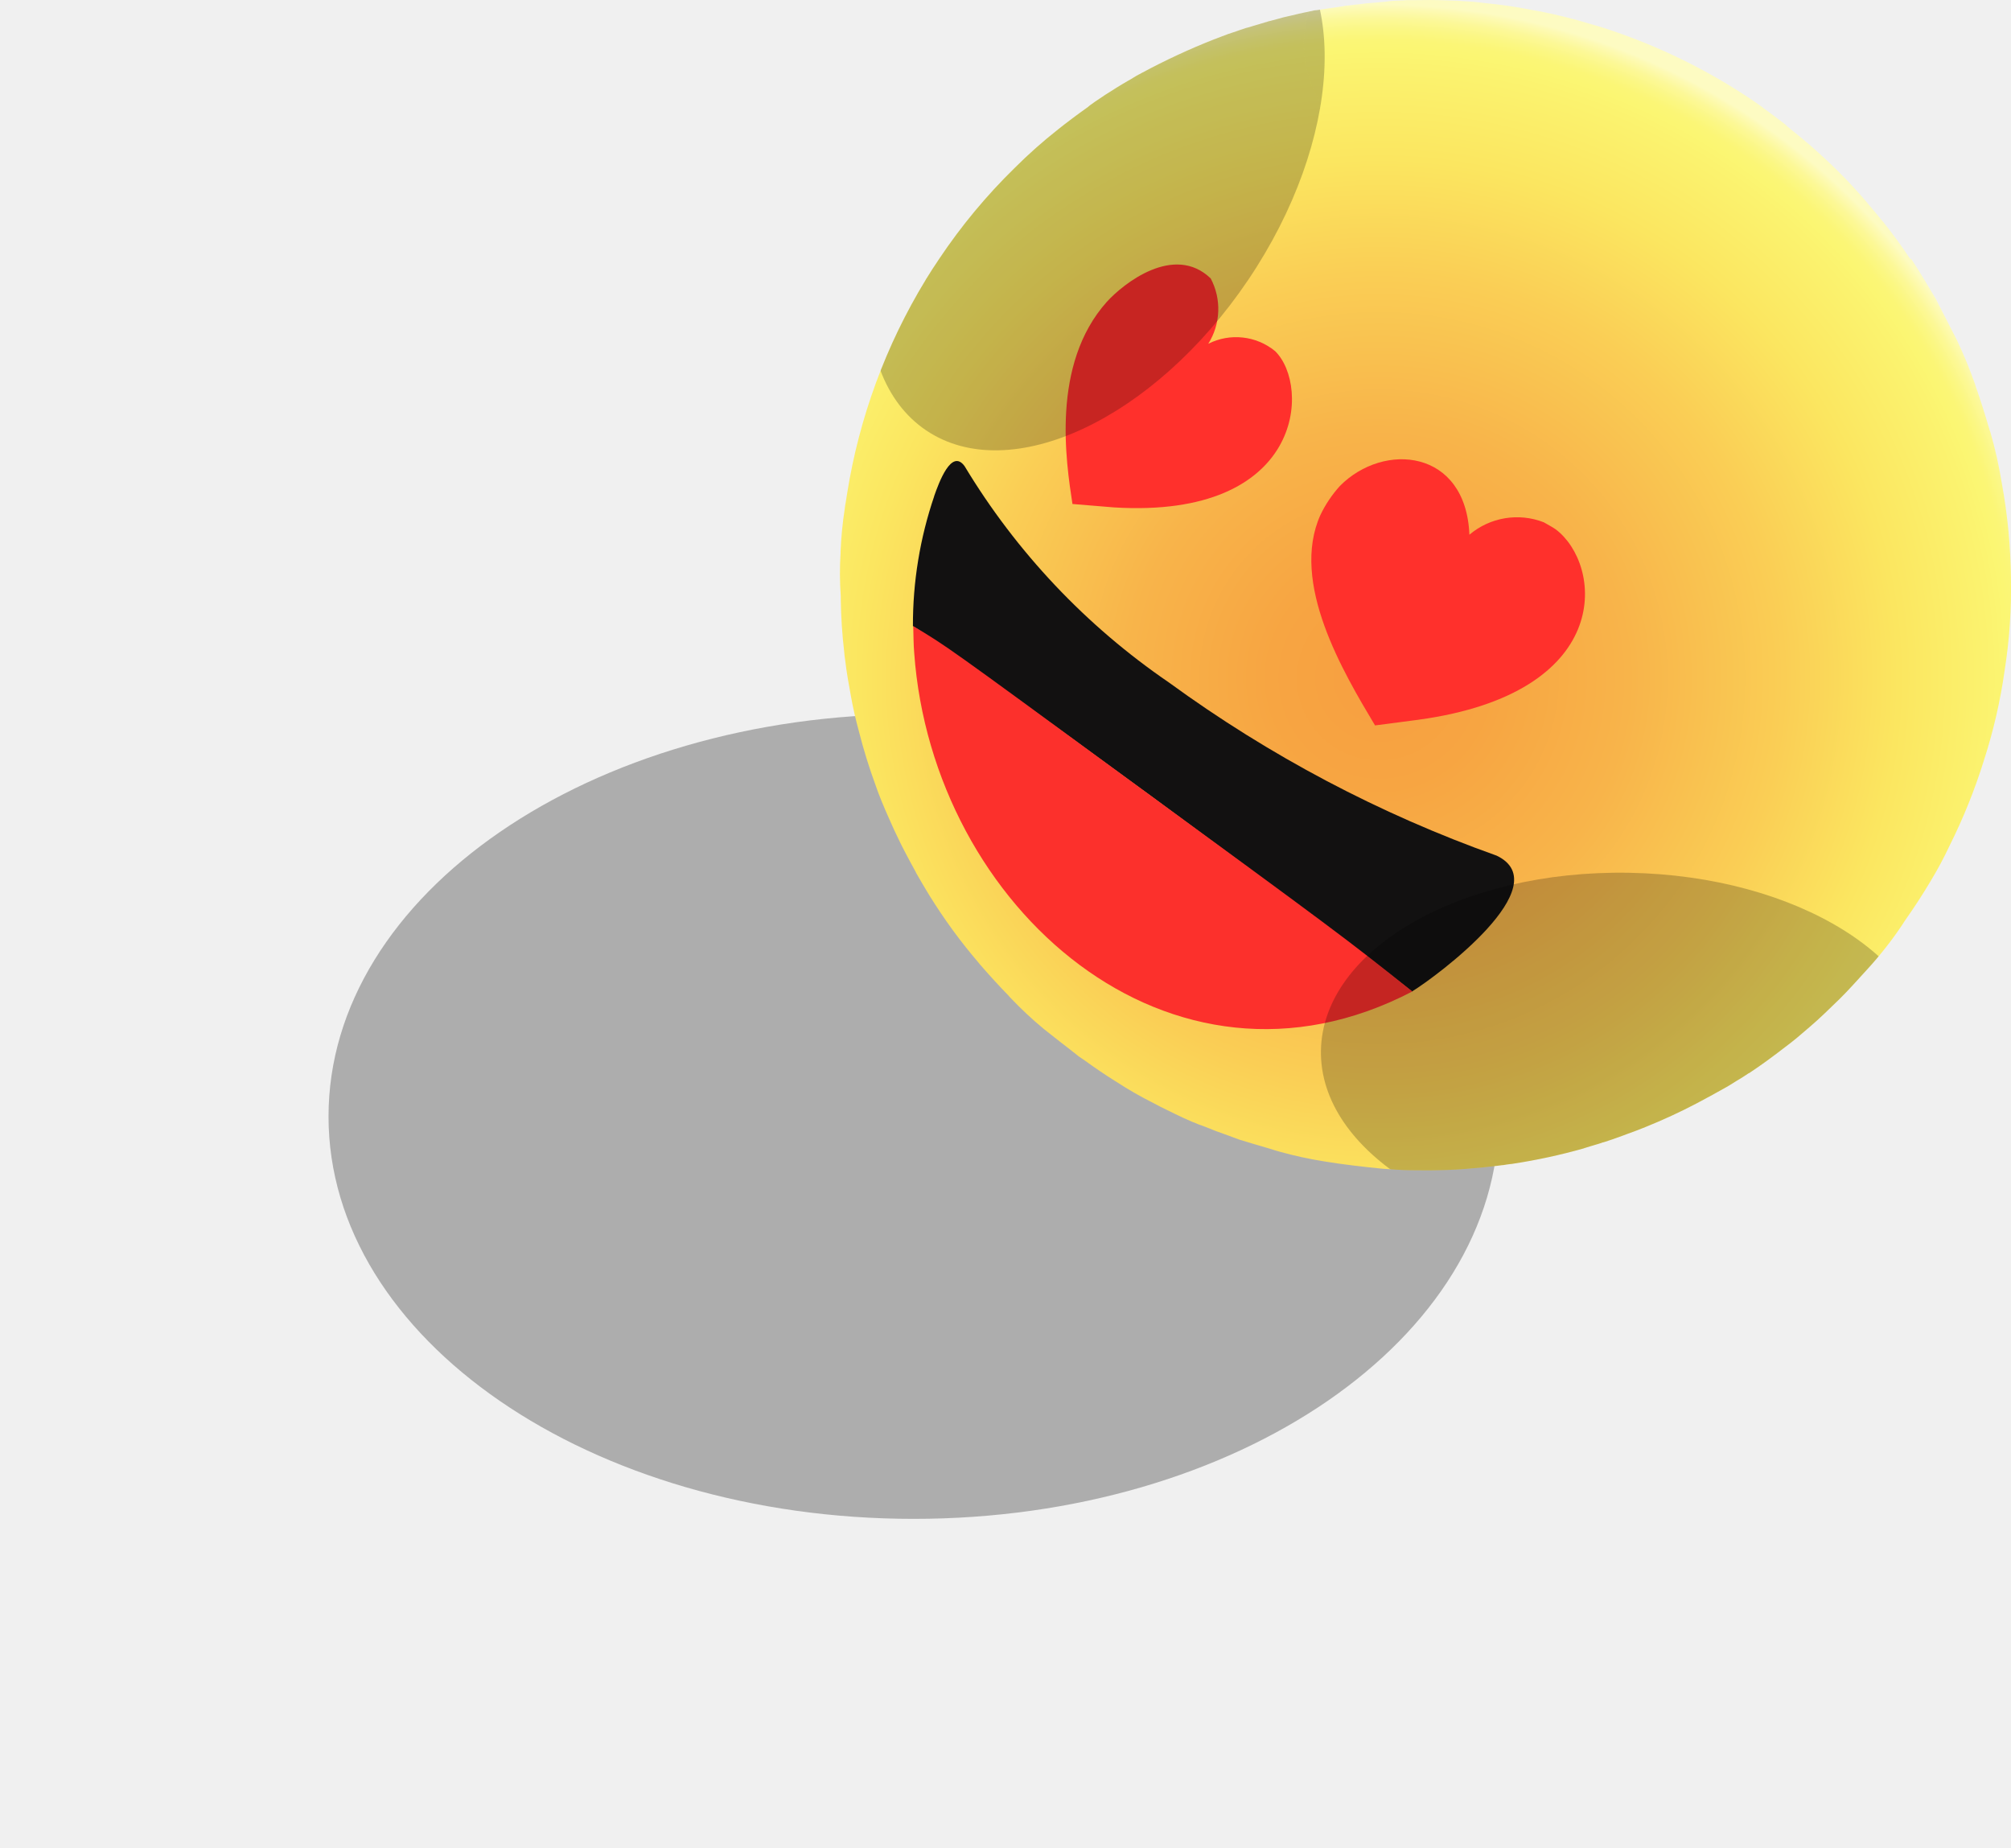
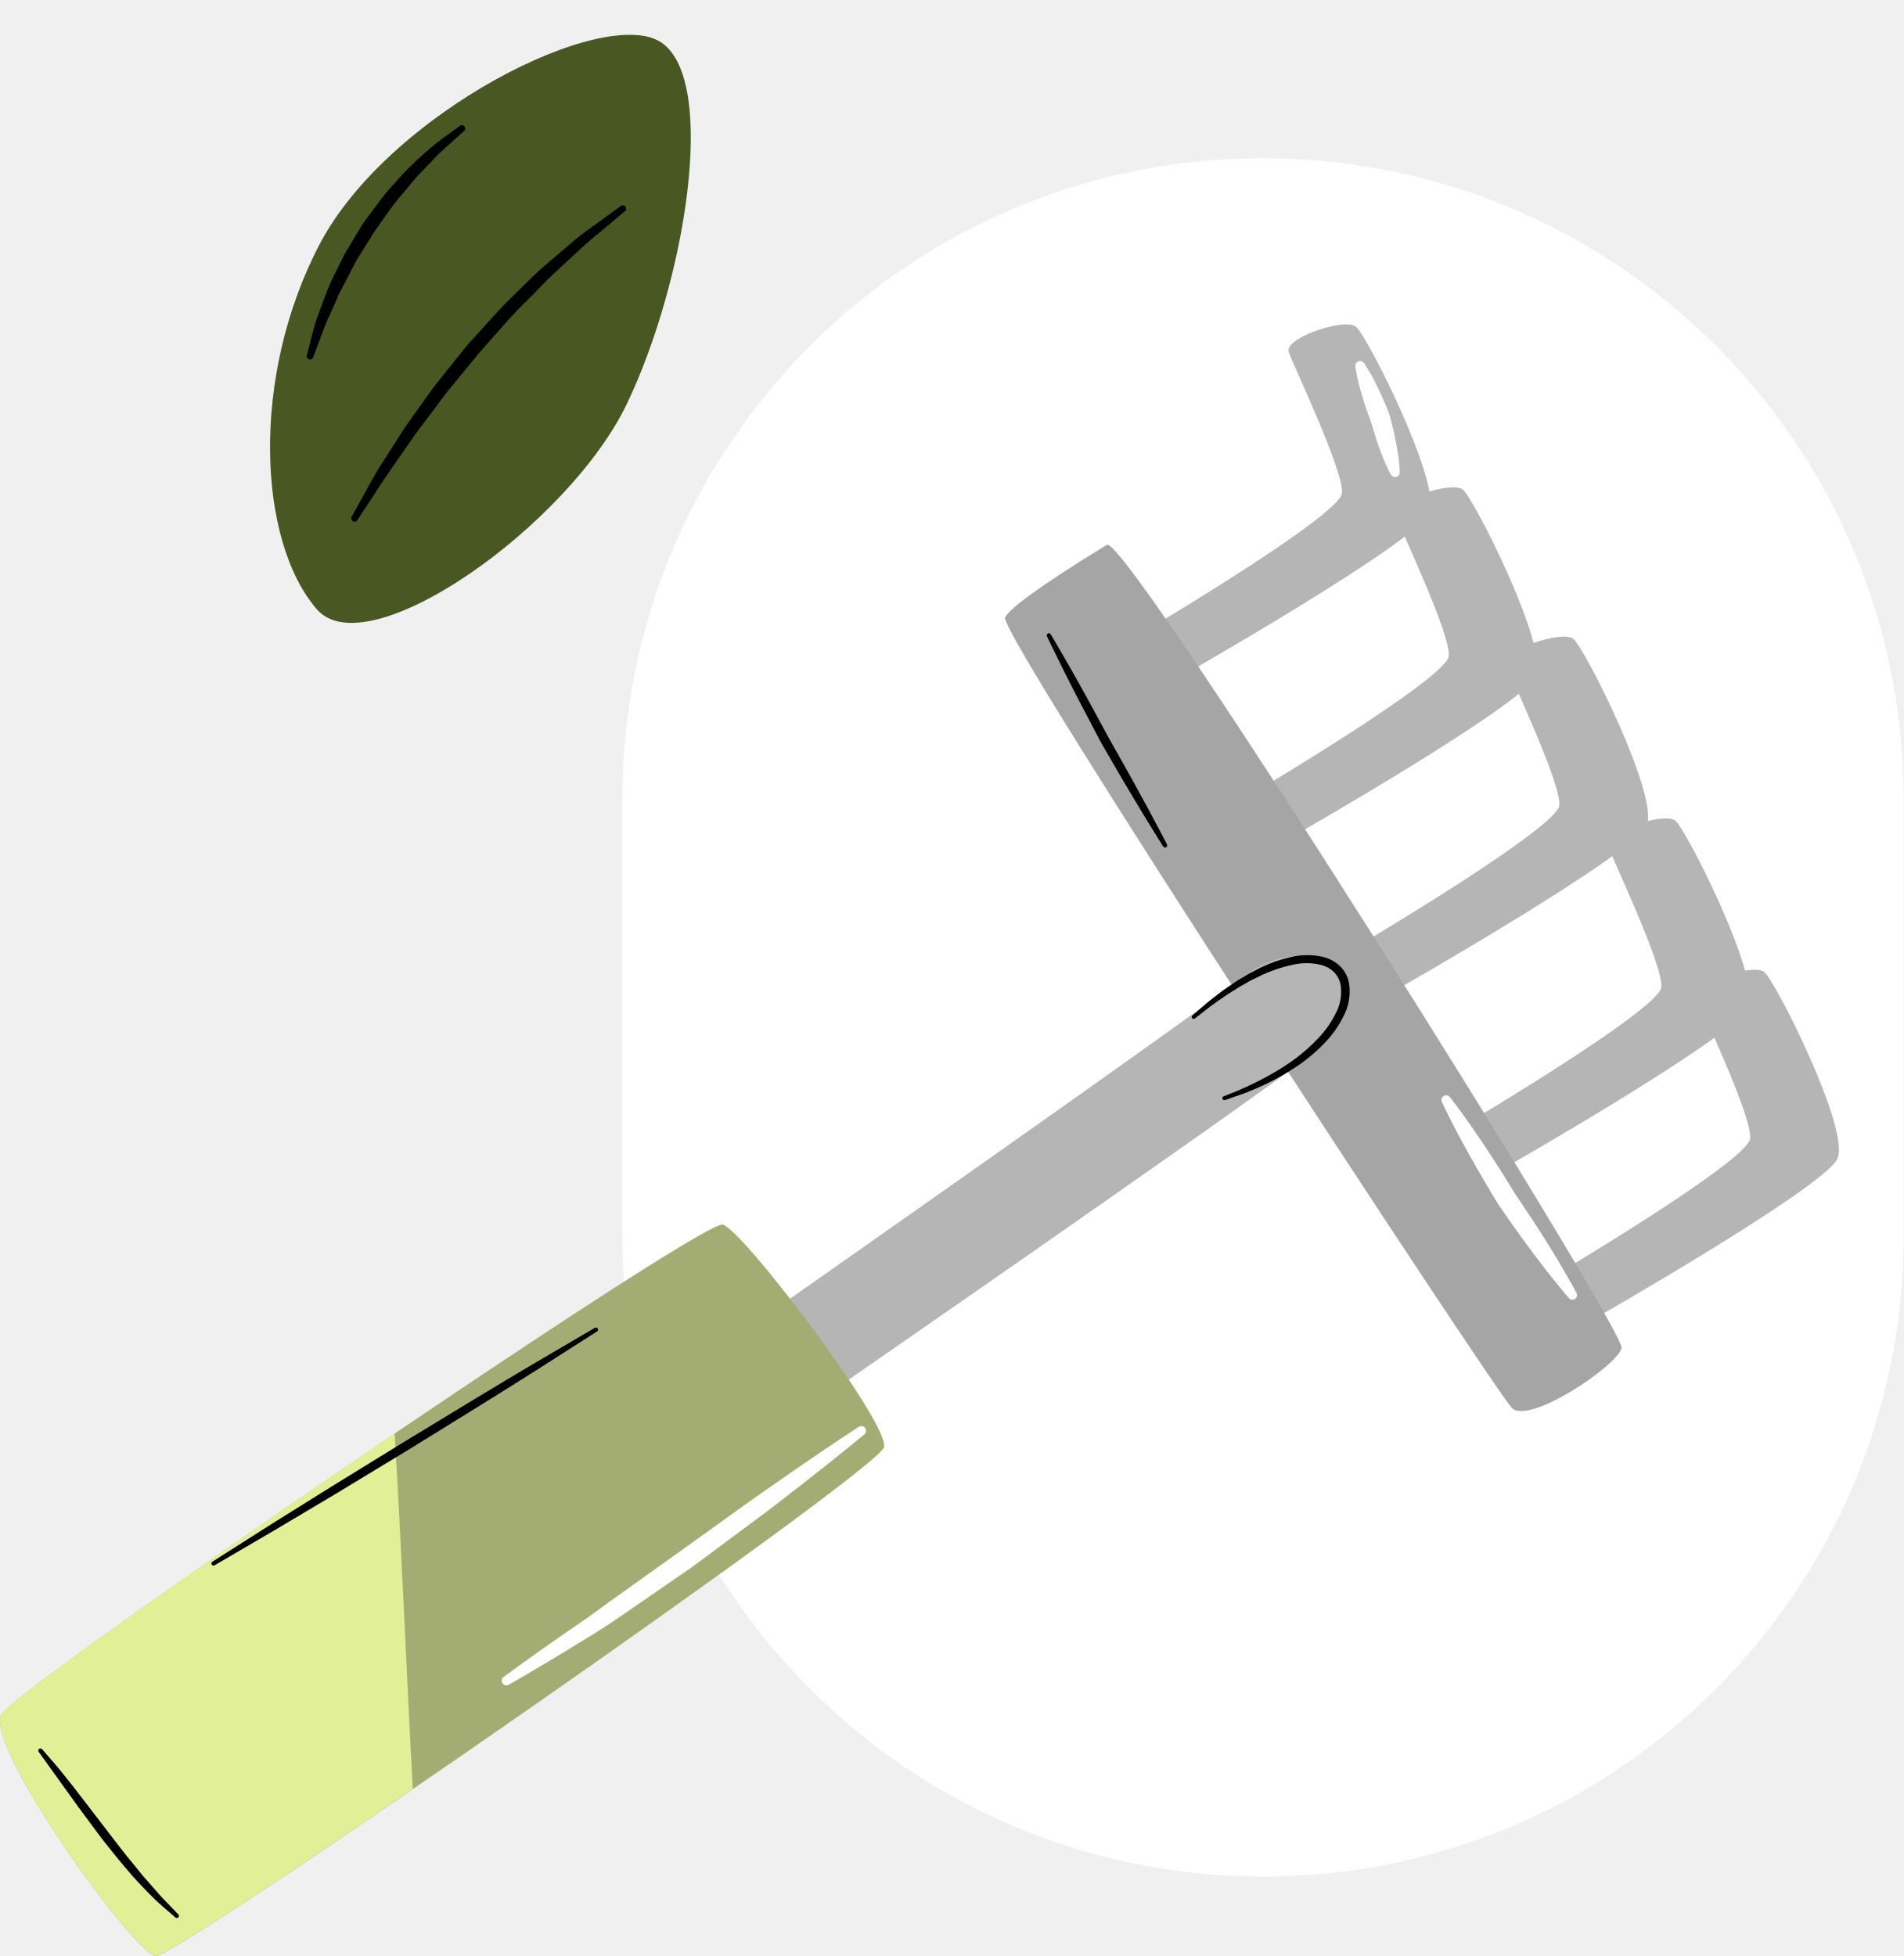
- <svg xmlns="http://www.w3.org/2000/svg" xmlns:xlink="http://www.w3.org/1999/xlink" width="82.478" height="75.758" viewBox="0 0 82.478 75.758">
+ <svg xmlns="http://www.w3.org/2000/svg" width="106.905" height="109.873" viewBox="0 0 106.905 109.873">
  <defs>
-     <radialGradient id="radial-gradient" cx="0.471" cy="0.58" r="0.575" gradientTransform="matrix(-0.999, -0.004, -0.004, 1, 0.933, 0.001)" gradientUnits="objectBoundingBox">
-       <stop offset="0" stop-color="#f79f40" />
-       <stop offset="0.163" stop-color="#f7a542" />
-       <stop offset="0.371" stop-color="#f8b44a" />
-       <stop offset="0.601" stop-color="#face55" />
-       <stop offset="0.771" stop-color="#fbe660" />
-       <stop offset="0.91" stop-color="#fbf36f" />
-       <stop offset="0.932" stop-color="#fbf672" />
-       <stop offset="0.947" stop-color="#fbf676" />
-       <stop offset="0.962" stop-color="#fbf783" />
-       <stop offset="0.978" stop-color="#fcf897" />
-       <stop offset="0.994" stop-color="#fdfab4" />
-       <stop offset="1" stop-color="#fdfbc2" />
-     </radialGradient>
-     <clipPath id="clip-path">
-       <path id="Trazado_116496" data-name="Trazado 116496" d="M52.65,29.84v-.06c0-.11-.03-.77-.15-1.75-.01-.09-.02-.17-.03-.26-.02-.12-.04-.25-.06-.38a23.894,23.894,0,0,0-3.15-8.77c0-.01-.01-.01-.01-.02-.17-.29-.35-.57-.54-.85h0a23.353,23.353,0,0,0-3.06-3.74,20.449,20.449,0,0,0-1.77-1.6c-.39-.32-.78-.62-1.19-.91a.265.265,0,0,1-.06-.05l-.05-.04-.21-.15c-.26-.18-.55-.37-.86-.57h0c-.01-.01-.02-.01-.03-.02-.15-.09-.3-.19-.47-.28-.07-.04-.15-.09-.22-.13s-.12-.07-.19-.11a1.092,1.092,0,0,0-.15-.08,25.413,25.413,0,0,0-2.93-1.4c-.26-.11-.47-.18-.58-.23l-.18-.07-.18-.07c-.01,0-.02-.01-.03-.01l-.04-.01-.3-.1-.04-.01c-.01,0-.03-.01-.04-.01l-.2-.07a2.759,2.759,0,0,0-.27-.08l-.23-.07c-.04-.01-.09-.03-.13-.04-.01,0-.03-.01-.04-.01s-.03-.01-.05-.01a.636.636,0,0,1-.07-.02l-.26-.07-.22-.06c-.07-.02-.14-.03-.21-.05h-.01l-.13-.03-.25-.06-.18-.04a2.049,2.049,0,0,0-.24-.05c-.01,0-.03-.01-.04-.01-.06-.01-.12-.03-.18-.04l-.11-.02-.13-.03h-.02l-.04-.01c-.02,0-.05-.01-.07-.01a1.766,1.766,0,0,1-.2-.04.6.6,0,0,0-.12-.02h0a2.068,2.068,0,0,1-.22-.04l-.19-.03c-.03-.01-.07-.01-.11-.02a.985.985,0,0,0-.17-.02,1,1,0,0,0-.16-.02l-.27-.03-.25-.03c-.03,0-.05-.01-.08-.01h-.02a1.641,1.641,0,0,0-.23-.02l-.34-.03c-.08-.01-.16-.01-.23-.02-.09-.01-.17-.01-.26-.02s-.18-.01-.27-.02A.97.97,0,0,1,29.76,7h-.37c-.48-.01-.96-.01-1.45,0-.11,0-.21,0-.31.01s-.22.01-.32.02c-.07,0-.13.01-.19.01-.16.01-.31.02-.46.04-.05,0-.11.01-.16.01-.22.02-.43.04-.64.07-.1.01-.2.02-.3.04h-.01c-.02,0-.04.01-.06.01q-.24.03-.45.06c-.11.02-.23.04-.34.05-.26.04-.47.08-.61.11-.7.14-1.38.3-2.06.5-.41.11-.77.22-1.21.38a24.021,24.021,0,0,0-5.31,2.61h0c-.17.11-.33.22-.49.33a.265.265,0,0,0-.06.05c-.28.2-.56.4-.84.61a.423.423,0,0,1-.07.05l-.02.02-.02.02c-.01.01-.02.02-.03.02s-.02.01-.03.02c-.08.06-.15.12-.23.18-.15.12-.3.24-.44.36-.08.07-.16.13-.24.2-.16.14-.32.27-.46.4l-.02.02-.02.02c-.03.03-.07.06-.1.09-.75.69-1.21,1.19-1.24,1.22-.23.25-.46.51-.69.77-.16.19-.33.38-.5.59-.01.01-.02.03-.04.04l-.03.03c-.34.42-.69.89-1.08,1.46l-.01.01-.01.01c-.01.01-.01.02-.02.02-.18.26-.36.55-.54.86-.16.26-.32.52-.46.75l-.46.88c-.15.29-.29.56-.42.82a16.758,16.758,0,0,0-.76,1.82h0v.01c-.22.6-.42,1.23-.6,1.84l-.01.02a.037.037,0,0,1-.01.03,17.968,17.968,0,0,0-.5,2.13,23.506,23.506,0,0,0-.17,7.66,22.794,22.794,0,0,0,.82,3.68,23.944,23.944,0,0,0,1.38,3.51,15.311,15.311,0,0,0,.75,1.42c.32.56.68,1.11,1.06,1.66.04.07.09.13.13.2a16,16,0,0,0,1.39,1.8c.34.37.78.88,1.14,1.24s.83.82,1.22,1.15h0c.42.37.6.53.99.83q.72.585,1.47,1.08h.01c.16.11.32.22.49.32.19.12.38.24.55.34.09.05.22.13.36.21a.573.573,0,0,1,.07.04c.15.09.33.18.52.29.04.02.09.05.13.07a22.789,22.789,0,0,0,2.12,1c.18.07.42.17.7.28l.24.09.42.15.3.1.11.03c.01,0,.01,0,.02.01l.16.05a2.759,2.759,0,0,0,.27.08l.26.08c.01,0,.02,0,.02.01a22.1,22.1,0,0,0,2.96.66l.09.01c.08.01.17.03.27.04h.03l.23.03.53.06c.24.03.56.05.79.07s.49.03.74.04h.02c.13.01.25.01.37.01.33.01.77,0,1.1.01s.79-.03,1.13-.05c.72-.06,1.68-.17,2.39-.28a18.747,18.747,0,0,0,1.84-.38c.14-.04.28-.08.43-.12.43-.12.87-.25,1.24-.36l.43-.16c.35-.12.69-.25,1.03-.38l.17-.06c.4-.15.89-.38,1.32-.59.19-.09.37-.18.55-.28a15.71,15.71,0,0,0,1.56-.88c.02-.01.03-.02.05-.03.41-.26.82-.52,1.22-.81.09-.06.18-.12.26-.17l.44-.34c.12-.09.23-.18.35-.27l.66-.52a14.289,14.289,0,0,0,1.37-1.26l.03-.03.07-.07c.35-.35.74-.77,1.2-1.29a.138.138,0,0,0,.03-.04h0a20.958,20.958,0,0,0,2.02-2.71c.01-.01.01-.02.02-.03.19-.3.38-.61.57-.95v-.01h0c.08-.14.16-.29.24-.44.11-.2.22-.41.31-.59l.09-.18c.16-.32.31-.65.47-.99.21-.47.41-.94.56-1.36h0c.26-.7.5-1.44.71-2.23.13-.48.25-.96.33-1.41.1-.48.18-.98.25-1.5.02-.12.03-.23.05-.34.08-.69.14-1.41.16-2.14v-.13C52.68,31.04,52.68,30.45,52.65,29.84Z" transform="translate(-4.654 -6.992)" />
+     <clipPath id="a">
+       <rect width="103.272" height="91.649" fill="none" />
    </clipPath>
-     <linearGradient id="linear-gradient" x1="-0.166" y1="-323.933" x2="-1.166" y2="-323.933" gradientUnits="objectBoundingBox">
-       <stop offset="0" stop-color="#19b79c" />
-       <stop offset="0.405" stop-color="#1dbb9e" />
-       <stop offset="0.825" stop-color="#2ac8a3" />
-       <stop offset="0.997" stop-color="#31cfa6" />
-     </linearGradient>
-     <linearGradient id="linear-gradient-2" x1="-2.106" y1="-363.238" x2="-3.08" y2="-363.238" xlink:href="#linear-gradient" />
-     <clipPath id="clip-path-2">
-       <path id="Trazado_116504" data-name="Trazado 116504" d="M4.652,29.65v-.06a15.757,15.757,0,0,1,.17-1.74,2.335,2.335,0,0,1,.04-.26c.02-.12.04-.25.06-.38a24.088,24.088,0,0,1,3.22-8.75c0-.01.01-.01.01-.02.18-.29.36-.57.55-.85h0a23.39,23.39,0,0,1,3.09-3.72,20.134,20.134,0,0,1,1.78-1.58q.585-.465,1.2-.9a.265.265,0,0,0,.06-.05l.05-.04.21-.15c.26-.18.55-.37.86-.56h0c.01-.01.02-.01.03-.02.15-.09.31-.19.47-.28a2.53,2.53,0,0,0,.22-.13c.06-.04.12-.07.19-.11.05-.03.1-.05.15-.08a27.308,27.308,0,0,1,2.95-1.37c.26-.1.47-.18.58-.22l.18-.06.18-.06c.01,0,.02-.01.03-.01l.05-.02.3-.1.04-.01c.01,0,.03-.01.04-.01l.2-.06c.08-.02.19-.06.27-.08l.23-.07a.647.647,0,0,0,.13-.04c.01,0,.03-.01.04-.01s.03-.01.05-.01a.637.637,0,0,0,.07-.02l.26-.07.22-.06c.07-.02.14-.03.21-.05h.01l.13-.03c.08-.02.18-.04.25-.06l.18-.04c.08-.02.16-.03.24-.05.01,0,.03-.01.04-.01a1.163,1.163,0,0,0,.18-.04l.11-.01.13-.02h.02l.04-.01c.02,0,.05-.01.07-.01l.2-.03c.04-.01.09-.01.13-.02h0l.22-.03.19-.03a.516.516,0,0,0,.11-.02.985.985,0,0,1,.17-.02c.06-.01.11-.01.16-.02l.27-.03.25-.03c.03,0,.05-.01.08-.01h.02c.07-.01.15-.01.23-.02l.34-.03c.08-.01.16-.01.23-.02a1.569,1.569,0,0,1,.24-.03,2.437,2.437,0,0,1,.27-.01.86.86,0,0,1,.16-.01l.15-.01h.24c.49-.01.97-.01,1.45.01.11,0,.21.01.31.01s.22.01.32.02c.07,0,.13.01.19.01.16.01.31.02.46.04.05.01.11.01.16.02.22.02.43.05.64.07.1.01.2.03.3.04h.01c.02,0,.04.01.06.01.16.02.31.05.45.07l.34.06c.26.05.47.09.6.11.69.14,1.38.31,2.06.52.41.11.76.23,1.21.39a24.178,24.178,0,0,1,5.28,2.65h0c.16.11.33.22.49.34a.265.265,0,0,1,.06.05c.28.2.56.41.83.62a.424.424,0,0,0,.07.05l.02.02.02.02.03.03c.01.01.02.01.02.02.08.06.15.12.22.18.15.12.3.24.44.36.08.07.16.14.24.2.16.14.31.28.46.41l.02.02.02.02c.03.03.07.06.1.09.75.69,1.2,1.2,1.23,1.23.23.25.46.51.68.78.16.19.32.38.49.59.01.01.02.03.04.04l.02.03c.33.42.69.89,1.07,1.47l.04.01.01.01c.01.01.01.02.02.02.17.26.36.56.54.86.16.26.31.53.45.75l.45.88c.15.29.29.56.42.82a18.431,18.431,0,0,1,.75,1.83h0v.01c.21.6.41,1.23.59,1.85l.01.02a.037.037,0,0,0,.01.03,17.59,17.59,0,0,1,.48,2.14,22.71,22.71,0,0,1,.37,3.87,21.465,21.465,0,0,1-.26,3.8,21.96,21.96,0,0,1-.85,3.68,23.286,23.286,0,0,1-1.41,3.5,15.244,15.244,0,0,1-.76,1.42c-.33.56-.69,1.11-1.07,1.65-.04.07-.09.13-.13.2a15.2,15.2,0,0,1-1.41,1.79c-.34.37-.79.88-1.15,1.23s-.84.82-1.22,1.14h0c-.43.37-.6.52-1,.82-.49.38-.98.74-1.48,1.07H41.9c-.16.11-.32.21-.49.31-.19.12-.38.24-.55.33-.09.05-.22.12-.36.2a.574.574,0,0,0-.07.04c-.15.08-.33.18-.52.28-.04.02-.09.05-.13.07a23.108,23.108,0,0,1-2.12.98c-.18.07-.42.17-.71.27l-.24.09-.42.15-.3.1-.11.03c-.01,0-.01,0-.02.01l-.16.05c-.08.02-.19.06-.27.08l-.26.08c-.01,0-.02,0-.02.01a23.962,23.962,0,0,1-2.96.64l-.09.01c-.08.01-.17.02-.27.04H31.8l-.23.03-.53.06c-.24.02-.56.05-.79.07s-.49.03-.74.04h-.02c-.13,0-.25.01-.37.01-.33.01-.77,0-1.1,0s-.79-.04-1.13-.06c-.72-.07-1.68-.18-2.39-.3a16.281,16.281,0,0,1-1.84-.4c-.14-.04-.28-.08-.43-.13-.43-.12-.87-.26-1.24-.37l-.43-.16c-.35-.12-.69-.25-1.03-.39l-.17-.06c-.4-.15-.88-.38-1.32-.6-.19-.09-.37-.18-.55-.28a15.612,15.612,0,0,1-1.55-.89.219.219,0,0,0-.05-.03c-.41-.26-.81-.53-1.21-.82-.09-.06-.17-.12-.25-.17L14,49.97c-.12-.09-.23-.18-.35-.27l-.66-.52a15.233,15.233,0,0,1-1.36-1.27l-.03-.03-.06-.07c-.34-.35-.74-.78-1.19-1.3a.138.138,0,0,1-.03-.04h0a21.889,21.889,0,0,1-2-2.73c-.01-.01-.01-.02-.02-.03-.18-.3-.37-.61-.56-.95v-.01h0c-.08-.14-.16-.29-.24-.44-.11-.21-.22-.41-.31-.59l-.09-.18c-.16-.32-.31-.65-.46-.99-.21-.47-.41-.95-.55-1.36h0a22.441,22.441,0,0,1-.69-2.23c-.13-.48-.24-.96-.32-1.41-.09-.49-.18-.98-.24-1.5-.02-.12-.03-.23-.04-.34a21.166,21.166,0,0,1-.14-2.14v-.13A13.347,13.347,0,0,1,4.652,29.65Z" transform="translate(-4.627 -6.983)" fill="url(#radial-gradient)" />
+     <clipPath id="b">
+       <rect width="103.272" height="91.649" fill="#e1ef97" />
+     </clipPath>
+     <clipPath id="c">
+       <rect width="34.627" height="48.673" fill="none" />
+     </clipPath>
+     <clipPath id="d">
+       <rect width="32.509" height="23.995" transform="translate(0 0)" fill="none" />
    </clipPath>
  </defs>
-   <g id="Grupo_157926" data-name="Grupo 157926" transform="translate(13.474)">
-     <ellipse id="Elipse_4737" data-name="Elipse 4737" cx="24" cy="16.5" rx="24" ry="16.5" transform="translate(0 29.284)" fill="#0b0b0b" opacity="0.292" style="mix-blend-mode: multiply;isolation: isolate" />
-     <path id="Trazado_116493" data-name="Trazado 116493" d="M4.652,29.65v-.06a15.757,15.757,0,0,1,.17-1.74,2.335,2.335,0,0,1,.04-.26c.02-.12.04-.25.06-.38a24.088,24.088,0,0,1,3.22-8.75c0-.01.01-.01.01-.02.18-.29.36-.57.55-.85h0a23.39,23.39,0,0,1,3.09-3.72,20.134,20.134,0,0,1,1.78-1.58q.585-.465,1.2-.9a.265.265,0,0,0,.06-.05l.05-.04.21-.15c.26-.18.55-.37.86-.56h0c.01-.01.02-.01.03-.02.15-.09.31-.19.47-.28a2.53,2.53,0,0,0,.22-.13c.06-.04.12-.07.19-.11.05-.03.1-.05.15-.08a27.308,27.308,0,0,1,2.95-1.37c.26-.1.47-.18.58-.22l.18-.06.18-.06c.01,0,.02-.01.03-.01l.05-.02.3-.1.04-.01c.01,0,.03-.01.04-.01l.2-.06c.08-.02.19-.06.27-.08l.23-.07a.647.647,0,0,0,.13-.04c.01,0,.03-.01.04-.01s.03-.01.05-.01a.637.637,0,0,0,.07-.02l.26-.07.22-.06c.07-.02.14-.03.21-.05h.01l.13-.03c.08-.02.18-.04.25-.06l.18-.04c.08-.02.16-.03.24-.05.01,0,.03-.01.04-.01a1.163,1.163,0,0,0,.18-.04l.11-.01.13-.02h.02l.04-.01c.02,0,.05-.01.07-.01l.2-.03c.04-.01.09-.01.13-.02h0l.22-.03.19-.03a.516.516,0,0,0,.11-.02.985.985,0,0,1,.17-.02c.06-.01.11-.01.16-.02l.27-.03.25-.03c.03,0,.05-.01.08-.01h.02c.07-.01.15-.01.23-.02l.34-.03c.08-.01.16-.01.23-.02a1.569,1.569,0,0,1,.24-.03,2.437,2.437,0,0,1,.27-.01.86.86,0,0,1,.16-.01l.15-.01h.24c.49-.01.97-.01,1.45.01.11,0,.21.01.31.01s.22.01.32.02c.07,0,.13.01.19.01.16.01.31.02.46.04.05.01.11.01.16.02.22.02.43.05.64.07.1.01.2.03.3.04h.01c.02,0,.04.01.06.01.16.02.31.05.45.07l.34.06c.26.05.47.09.6.11.69.14,1.38.31,2.06.52.41.11.76.23,1.21.39a24.178,24.178,0,0,1,5.28,2.65h0c.16.11.33.22.49.34a.265.265,0,0,1,.06.05c.28.2.56.41.83.62a.424.424,0,0,0,.07.05l.02.02.02.02.03.03c.01.01.02.01.02.02.08.06.15.12.22.18.15.12.3.24.44.36.08.07.16.14.24.2.16.14.31.28.46.41l.02.02.02.02c.03.03.07.06.1.09.75.69,1.2,1.2,1.23,1.23.23.25.46.51.68.78.16.19.32.38.49.59.01.01.02.03.04.04l.02.03c.33.42.69.89,1.07,1.47l.04.01.01.01c.01.01.01.02.02.02.17.26.36.56.54.86.16.26.31.53.45.75l.45.88c.15.29.29.56.42.82a18.431,18.431,0,0,1,.75,1.83h0v.01c.21.6.41,1.23.59,1.85l.01.02a.037.037,0,0,0,.01.03,17.59,17.59,0,0,1,.48,2.14,22.71,22.71,0,0,1,.37,3.87,21.465,21.465,0,0,1-.26,3.8,21.96,21.96,0,0,1-.85,3.68,23.286,23.286,0,0,1-1.41,3.5,15.244,15.244,0,0,1-.76,1.42c-.33.56-.69,1.11-1.07,1.65-.04.07-.09.13-.13.2a15.2,15.2,0,0,1-1.41,1.79c-.34.37-.79.88-1.15,1.23s-.84.82-1.22,1.14h0c-.43.37-.6.52-1,.82-.49.38-.98.74-1.48,1.07H41.9c-.16.11-.32.21-.49.31-.19.12-.38.24-.55.33-.09.05-.22.12-.36.2a.574.574,0,0,0-.07.04c-.15.08-.33.18-.52.28-.04.02-.09.05-.13.07a23.108,23.108,0,0,1-2.12.98c-.18.07-.42.17-.71.27l-.24.09-.42.15-.3.1-.11.03c-.01,0-.01,0-.02.01l-.16.05c-.08.02-.19.06-.27.08l-.26.08c-.01,0-.02,0-.02.01a23.962,23.962,0,0,1-2.96.64l-.09.01c-.08.01-.17.02-.27.04H31.8l-.23.03-.53.06c-.24.02-.56.05-.79.07s-.49.03-.74.04h-.02c-.13,0-.25.01-.37.01-.33.01-.77,0-1.1,0s-.79-.04-1.13-.06c-.72-.07-1.68-.18-2.39-.3a16.281,16.281,0,0,1-1.84-.4c-.14-.04-.28-.08-.43-.13-.43-.12-.87-.26-1.24-.37l-.43-.16c-.35-.12-.69-.25-1.03-.39l-.17-.06c-.4-.15-.88-.38-1.32-.6-.19-.09-.37-.18-.55-.28a15.612,15.612,0,0,1-1.55-.89.219.219,0,0,0-.05-.03c-.41-.26-.81-.53-1.21-.82-.09-.06-.17-.12-.25-.17L14,49.97c-.12-.09-.23-.18-.35-.27l-.66-.52a15.233,15.233,0,0,1-1.36-1.27l-.03-.03-.06-.07c-.34-.35-.74-.78-1.19-1.3a.138.138,0,0,1-.03-.04h0a21.889,21.889,0,0,1-2-2.73c-.01-.01-.01-.02-.02-.03-.18-.3-.37-.61-.56-.95v-.01h0c-.08-.14-.16-.29-.24-.44-.11-.21-.22-.41-.31-.59l-.09-.18c-.16-.32-.31-.65-.46-.99-.21-.47-.41-.95-.55-1.36h0a22.441,22.441,0,0,1-.69-2.23c-.13-.48-.24-.96-.32-1.41-.09-.49-.18-.98-.24-1.5-.02-.12-.03-.23-.04-.34a21.166,21.166,0,0,1-.14-2.14v-.13A13.347,13.347,0,0,1,4.652,29.65Z" transform="translate(16.349 -6.983)" fill="url(#radial-gradient)" />
-     <g id="Grupo_86225" data-name="Grupo 86225" transform="translate(20.955 0.009)" clip-path="url(#clip-path)">
-       <path id="Trazado_116494" data-name="Trazado 116494" d="M50.67,21.64a4.37,4.37,0,0,1,.18-.46C50.8,21.33,50.74,21.48,50.67,21.64Z" transform="translate(-48.844 -6.992)" fill="url(#linear-gradient)" />
-       <path id="Trazado_116495" data-name="Trazado 116495" d="M4.7,34.92c.03-.14.05-.28.08-.41C4.75,34.65,4.73,34.79,4.7,34.92Z" transform="translate(43.196 -6.992)" fill="url(#linear-gradient-2)" />
+   <g transform="translate(-860.369 -448.301)">
+     <g transform="translate(895.323 457.188)">
+       <path d="M171.463,300.156h0a35.976,35.976,0,0,1-35.975-35.975V239.609a35.975,35.975,0,0,1,71.951,0v24.571a35.976,35.976,0,0,1-35.975,35.975" transform="translate(-135.488 -203.634)" fill="#fff" />
    </g>
-     <path id="Trazado_116497" data-name="Trazado 116497" d="M25.873,27.33A16.375,16.375,0,0,0,25,32.66c2.26,1.39,16.97,12.2,20.47,14.98,1.03-.63,6.02-4.35,3.47-5.57a52.925,52.925,0,0,1-13.44-7.1,28.664,28.664,0,0,1-8.38-8.87c-.54-.75-1.06.69-1.25,1.23" transform="translate(-1.032 -6.983)" fill="#121111" />
-     <path id="Trazado_116499" data-name="Trazado 116499" d="M29.22,33.76c.75,10.43,10.52,19.05,20.43,13.88-2.65-2.12-3.33-2.62-11.66-8.71-7.45-5.46-7.45-5.46-8.81-6.27.01.33.01.77.04,1.1" transform="translate(-5.199 -6.983)" fill="#fc302c" />
-     <g id="Grupo_86231" data-name="Grupo 86231" transform="translate(40.307 18.833)">
-       <path id="Trazado_116501" data-name="Trazado 116501" d="M22.473,28.1c-1.25,2.78.93,6.44,2.24,8.63.65-.09,1.52-.19,2.17-.29,7.67-1.22,7.14-6.32,5.24-7.75-.14-.1-.34-.2-.49-.29a3.024,3.024,0,0,0-3.05.51c-.14-3.51-3.51-3.82-5.31-2a4.969,4.969,0,0,0-.8,1.19" transform="translate(-22.099 -25.816)" fill="#ff302c" />
+     <g transform="translate(860.369 466.524)">
+       <g transform="translate(0 0)" clip-path="url(#a)">
+         <g clip-path="url(#b)">
+           <path d="M104.431,1.547c.179.6,3.118,6.7,2.989,7.936s-10.6,7.46-10.6,7.46l1.811,2.683s12.963-7.4,13.693-9.017S108.841.629,108.2.125s-4.013.627-3.774,1.421" transform="translate(-32.056 0)" fill="#b5b5b5" />
+           <path d="M113.395,15.227c.179.595,3.117,6.7,2.989,7.936s-10.6,7.461-10.6,7.461l1.81,2.682s12.963-7.4,13.694-9.016-3.48-9.982-4.114-10.484-4.013.625-3.775,1.421" transform="translate(-35.024 -4.53)" fill="#b5b5b5" />
+           <path d="M122.678,27.767c.181.6,3.119,6.7,2.989,7.936s-10.6,7.462-10.6,7.462l1.81,2.682s12.963-7.4,13.694-9.017-3.479-9.98-4.115-10.484-4.013.627-3.775,1.421" transform="translate(-38.098 -8.682)" fill="#b5b5b5" />
+           <path d="M131.239,43.032c.179.595,3.116,6.7,2.989,7.937s-10.605,7.46-10.605,7.46l1.811,2.682s12.963-7.4,13.693-9.016-3.48-9.981-4.115-10.485-4.013.627-3.773,1.422" transform="translate(-40.931 -13.736)" fill="#b5b5b5" />
+           <path d="M138.7,55.739c.181.6,3.121,6.7,2.989,7.936s-10.6,7.461-10.6,7.461l1.81,2.682s12.963-7.4,13.694-9.016-3.48-9.981-4.115-10.484-4.013.627-3.776,1.421" transform="translate(-43.402 -17.943)" fill="#b5b5b5" />
+           <path d="M90.127,18.486c1.548.162,29.11,44.16,28.882,45.137s-5.2,4.336-6.163,3.361-28.865-43.508-28.458-44.4,5.739-4.093,5.739-4.093" transform="translate(-27.94 -6.121)" fill="#b5b5b5" />
+           <g transform="translate(56.445 12.366)" opacity="0.3" style="mix-blend-mode:multiply;isolation:isolate">
+             <g clip-path="url(#c)">
+               <path d="M90.127,18.486c1.548.162,29.11,44.16,28.882,45.137s-5.2,4.336-6.163,3.361-28.865-43.508-28.458-44.4,5.739-4.093,5.739-4.093" transform="translate(-84.384 -18.487)" fill="#b5b5b5" />
+             </g>
+           </g>
+           <path d="M63.922,73.427s23.37-16.368,27.25-19.334,8.253,1.053,3.11,4.883S67.849,77.521,67.849,77.521Z" transform="translate(-21.165 -17.57)" fill="#b5b5b5" />
+           <path d="M40.538,75.586c.886-.091,9.41,11.151,9.112,12.5s-39.7,28.658-40.893,28.594-9.739-11.93-8.664-13.6,38.59-27.292,40.444-27.485" transform="translate(0 -25.026)" fill="#a3ad73" />
+           <path d="M22.161,93.132C11.738,100.192.67,107.982.094,108.881c-1.076,1.674,7.469,13.541,8.664,13.6.47.025,6.845-4.182,14.427-9.379-.37-6.665-.616-13.3-1.023-19.974" transform="translate(0 -30.836)" fill="#e1ef97" />
+           <path d="M100.1,56.352l.651-.564c.2-.184.475-.383.776-.623s.664-.481,1.058-.746l.635-.382.708-.369a7.713,7.713,0,0,1,1.635-.577,3.931,3.931,0,0,1,1.9-.017,2.14,2.14,0,0,1,.906.495,1.841,1.841,0,0,1,.513.924,2.987,2.987,0,0,1-.328,1.957,5.885,5.885,0,0,1-1.1,1.516,9.217,9.217,0,0,1-1.313,1.122,13.836,13.836,0,0,1-1.308.807c-.417.227-.812.411-1.165.563s-.664.281-.926.366l-.819.284a.111.111,0,0,1-.142-.069.112.112,0,0,1,.063-.141l.006,0,.794-.319a18.374,18.374,0,0,0,2.01-1,13.381,13.381,0,0,0,1.248-.817,10.213,10.213,0,0,0,1.232-1.1,5.453,5.453,0,0,0,1-1.411,2.53,2.53,0,0,0,.278-1.652,1.391,1.391,0,0,0-.376-.694,1.67,1.67,0,0,0-.707-.389,3.487,3.487,0,0,0-1.679.008,8.279,8.279,0,0,0-1.558.515l-.693.336-.629.355c-.389.25-.76.466-1.064.688s-.581.4-.793.575l-.678.531a.112.112,0,0,1-.142-.173" transform="translate(-33.129 -17.537)" />
+           <path d="M39.411,84.448,36.093,86.57c-1.995,1.266-4.674,2.922-7.355,4.575l-3.959,2.4L21.311,95.61l-3.4,1.987a.119.119,0,0,1-.124-.2l0,0,3.321-2.116,3.423-2.138,3.937-2.425c2.69-1.639,5.382-3.273,7.415-4.476l3.4-1.992a.12.12,0,0,1,.124.205" transform="translate(-5.871 -27.888)" />
+           <path d="M3.42,119.616l.34.392c.213.252.534.6.882,1.048.721.883,1.617,2.09,2.54,3.281.46.593.91,1.2,1.365,1.732.227.267.428.544.642.783l.6.682c.36.433.7.75.924.992s.359.372.359.372l.007.007a.12.12,0,0,1-.166.173l-.393-.343A13.463,13.463,0,0,1,9.5,127.8c-.4-.41-.868-.881-1.318-1.431-.47-.536-.932-1.134-1.405-1.726l-1.322-1.782L4.333,121.3l-1.1-1.53a.12.12,0,0,1,.187-.149" transform="translate(-1.063 -39.591)" />
+           <path d="M88.112,26s.432.725,1.06,1.823,1.434,2.58,2.237,4.064l1.212,2.155,1.035,1.894c.6,1.114.981,1.866.981,1.866v0a.119.119,0,0,1-.052.161.121.121,0,0,1-.157-.042s-.452-.713-1.112-1.795l-1.11-1.858-1.247-2.145c-.789-1.491-1.571-2.985-2.135-4.118s-.926-1.895-.926-1.895A.12.12,0,0,1,88.112,26" transform="translate(-29.1 -8.588)" />
+           <path d="M62.49,92.976s-1.173.981-2.976,2.395c-.908.7-1.949,1.536-3.1,2.385l-3.6,2.674-3.7,2.55c-.591.406-1.162.8-1.724,1.142l-1.58.972c-.977.6-1.809,1.078-2.383,1.423l-.911.526a.262.262,0,0,1-.287-.438l.011-.008.847-.619c.546-.384,1.313-.951,2.255-1.6l1.517-1.046c.54-.367,1.081-.8,1.668-1.205l3.641-2.6L55.8,96.919c1.16-.835,2.27-1.581,3.207-2.24,1.886-1.3,3.173-2.126,3.173-2.126a.263.263,0,0,1,.31.423" transform="translate(-13.944 -30.63)" fill="#fff" />
+           <path d="M114.286,3.2a8.751,8.751,0,0,1,.517.874,18.8,18.8,0,0,1,.906,2.012,18.39,18.39,0,0,1,.479,2.215,9.1,9.1,0,0,1,.1,1.023.266.266,0,0,1-.5.135l-.015-.027a9.349,9.349,0,0,1-.42-.911c-.114-.274-.233-.6-.348-.942s-.22-.719-.337-1.093a18.782,18.782,0,0,1-.675-2.1,8.858,8.858,0,0,1-.2-1,.27.27,0,0,1,.49-.189" transform="translate(-37.677 -1.021)" fill="#fff" />
+           <path d="M121.5,64.831s.505.651,1.211,1.658,1.6,2.381,2.451,3.778c.45.678.908,1.348,1.318,1.991s.79,1.245,1.1,1.77c.626,1.051,1.015,1.777,1.015,1.777l.006.011a.263.263,0,0,1-.431.3s-.537-.624-1.3-1.6-1.736-2.306-2.662-3.668c-.853-1.4-1.665-2.819-2.24-3.906s-.921-1.835-.921-1.835a.264.264,0,0,1,.448-.272" transform="translate(-40.073 -21.432)" fill="#fff" />
+         </g>
+       </g>
    </g>
-     <g id="Grupo_86232" data-name="Grupo 86232" transform="translate(30.232 10.846)">
-       <path id="Trazado_116503" data-name="Trazado 116503" d="M35.806,19.36c-2.3,2.57-1.67,6.58-1.41,8.29.51.04,1.19.1,1.7.14,7.78.48,8.08-4.98,6.61-6.41a2.529,2.529,0,0,0-2.74-.3,2.679,2.679,0,0,0,.1-2.68c-1.5-1.44-3.58.21-4.26.96" transform="translate(-34.117 -17.829)" fill="#ff302c" />
-     </g>
-     <g id="Enmascarar_grupo_59" data-name="Enmascarar grupo 59" transform="translate(20.976 0)" clip-path="url(#clip-path-2)">
-       <g id="Grupo_86233" data-name="Grupo 86233" transform="translate(-2.683 -7.272)" opacity="0.561" style="mix-blend-mode: multiply;isolation: isolate">
-         <g id="Grupo_86230" data-name="Grupo 86230" transform="translate(0)">
-           <ellipse id="Elipse_4734" data-name="Elipse 4734" cx="12.5" cy="7.5" rx="12.5" ry="7.5" transform="translate(21.707 1.557)" fill="#fff" opacity="0.743" />
-           <ellipse id="Elipse_4735" data-name="Elipse 4735" cx="12.5" cy="7.5" rx="12.5" ry="7.5" transform="translate(26.415 8.388) rotate(124)" opacity="0.387" />
-           <ellipse id="Elipse_4736" data-name="Elipse 4736" cx="12.5" cy="7.5" rx="12.5" ry="7.5" transform="matrix(-1, -0.017, 0.017, -1, 47.282, 58.274)" opacity="0.387" />
-         </g>
+     <g transform="matrix(0.883, -0.469, 0.469, 0.883, 867.874, 463.563)">
+       <g clip-path="url(#d)">
+         <path d="M.19,21.575C1.161,25.826,14.9,24.053,21,19.542S33.958,6,32.241,2.576,16.827-1.186,9.917,3.56-.936,16.634.19,21.575" fill="#495723" />
+         <path d="M4.356,17.9l.836-.542c.544-.329,1.268-.871,2.231-1.394.476-.269.993-.561,1.537-.87s1.142-.593,1.753-.9,1.241-.627,1.906-.9l2-.862,2.048-.737c.67-.257,1.351-.45,2.006-.644s1.288-.393,1.9-.527l1.724-.381a11.786,11.786,0,0,1,1.468-.266l1.139-.16.991-.139a.187.187,0,0,1,.065.369l-.012,0-.971.207c-.614.148-1.506.28-2.545.581-.522.137-1.088.285-1.685.443s-1.21.387-1.857.576-1.311.4-1.971.661l-2.009.752L12.928,14c-.661.257-1.282.576-1.894.861s-1.212.545-1.756.837l-1.549.8c-.965.483-1.75.949-2.308,1.245s-.874.481-.874.481a.186.186,0,0,1-.253-.074.188.188,0,0,1,.062-.248" />
+         <path d="M6.388,8.717s.165-.181.455-.5A15.89,15.89,0,0,1,8.081,6.94l.906-.8a10.8,10.8,0,0,1,1.063-.822c.383-.263.754-.575,1.182-.814L12.5,3.734c.441-.232.9-.434,1.336-.648a11.337,11.337,0,0,1,1.323-.558,17.178,17.178,0,0,1,2.432-.752,13.13,13.13,0,0,1,1.769-.318l.673-.1a.187.187,0,0,1,.073.366l-.019,0-.647.164c-.408.118-1.006.217-1.689.468l-1.11.362c-.393.132-.786.329-1.208.487a10.917,10.917,0,0,0-1.272.565c-.421.216-.858.42-1.28.652l-1.242.723c-.421.223-.785.519-1.162.767-.364.267-.75.484-1.064.751s-.631.495-.916.717c-.572.437-1.016.878-1.342,1.151l-.506.446a.187.187,0,0,1-.265-.017.189.189,0,0,1,0-.251" />
      </g>
    </g>
  </g>
</svg>
